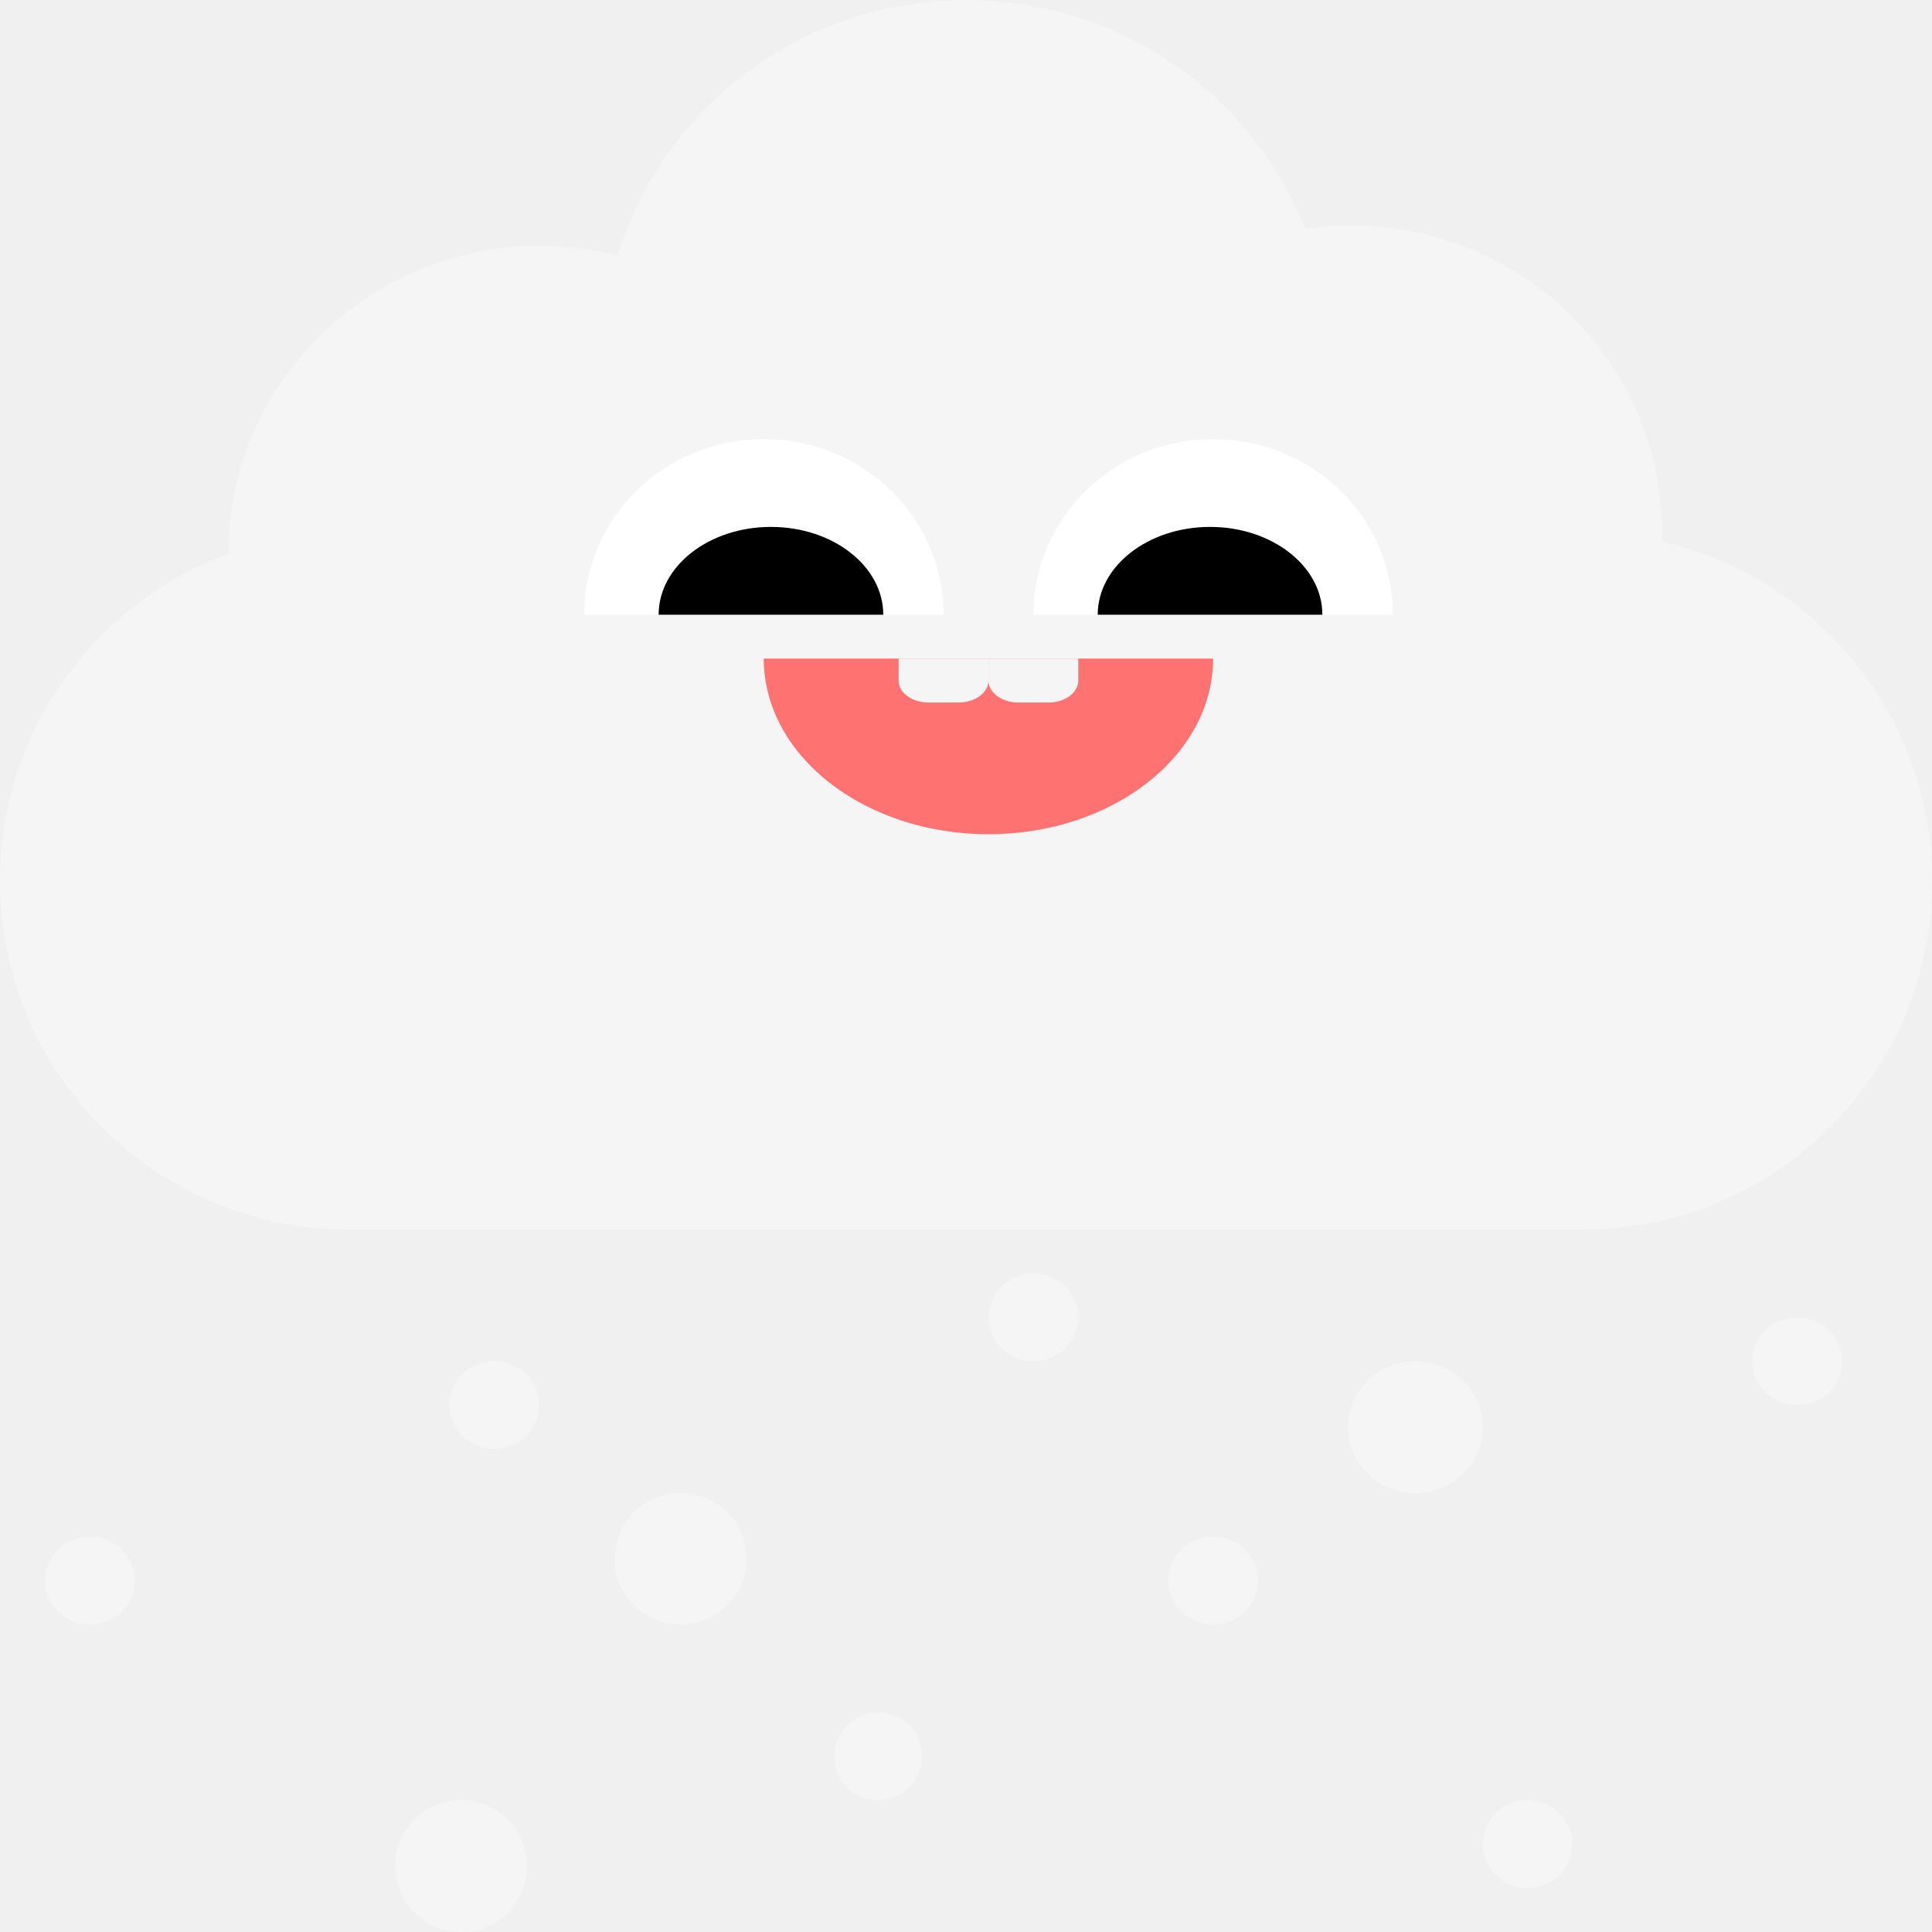
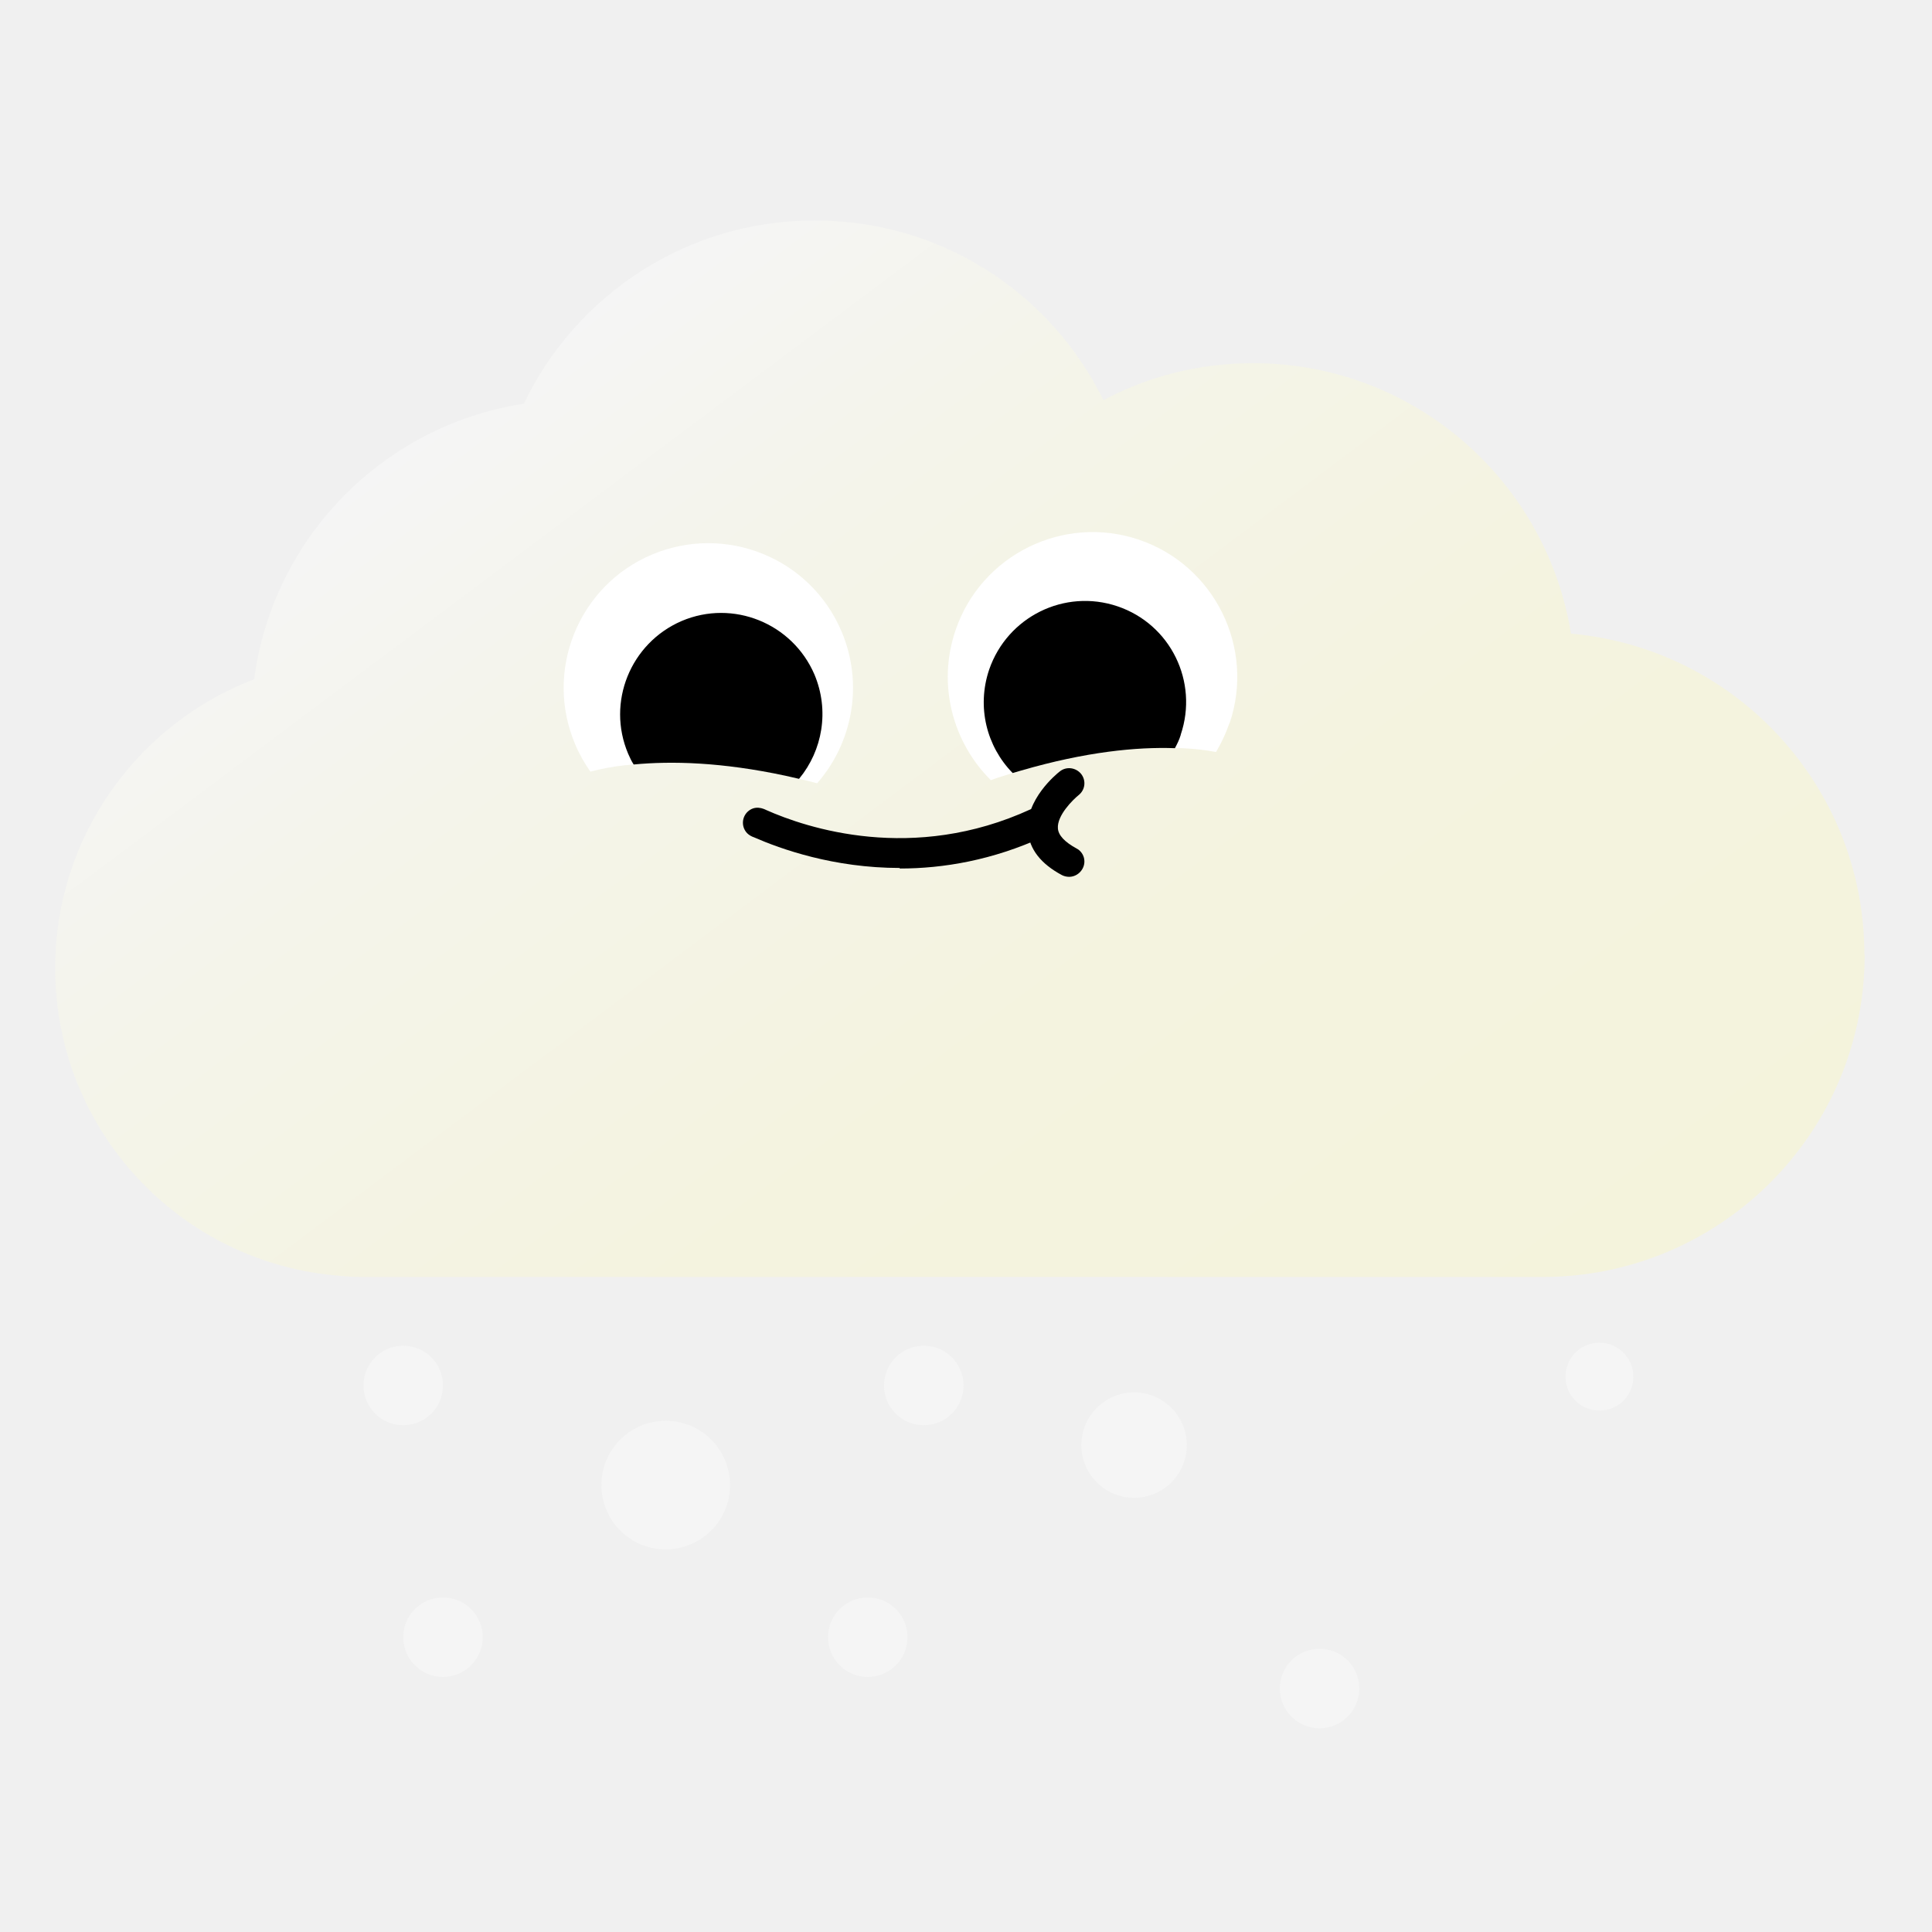
- <svg xmlns="http://www.w3.org/2000/svg" width="44" height="44" viewBox="0 0 44 44" fill="none">
-   <path fill-rule="evenodd" clip-rule="evenodd" d="M14.068 5.819C15.091 2.453 18.255 0 22 0C25.515 0 28.518 2.16 29.72 5.207C30.057 5.159 30.402 5.133 30.753 5.133C34.672 5.133 37.85 8.267 37.85 12.133C37.85 12.2 37.849 12.267 37.847 12.334C41.371 13.142 44 16.297 44 20.067C44 24.448 40.448 28 36.067 28H7.933C3.552 28 0 24.448 0 20.067C0 16.645 2.167 13.729 5.203 12.616L5.203 12.6C5.203 8.734 8.38 5.6 12.3 5.6C12.91 5.6 13.503 5.676 14.068 5.819Z" fill="#F5F5F5" />
-   <path d="M33.767 32.5C33.767 33.328 33.08 34 32.232 34C31.384 34 30.697 33.328 30.697 32.5C30.697 31.671 31.384 31 32.232 31C33.08 31 33.767 31.671 33.767 32.5Z" fill="#F5F5F5" />
-   <path d="M21 40C21 40.552 20.552 41 20 41C19.448 41 19 40.552 19 40C19 39.448 19.448 39 20 39C20.552 39 21 39.448 21 40Z" fill="#F5F5F5" />
-   <path d="M12.279 32C12.279 32.552 11.821 33 11.256 33C10.691 33 10.232 32.552 10.232 32C10.232 31.448 10.691 31 11.256 31C11.821 31 12.279 31.448 12.279 32Z" fill="#F5F5F5" />
-   <path d="M24.558 30C24.558 30.553 24.1 31 23.535 31C22.97 31 22.512 30.553 22.512 30C22.512 29.448 22.97 29 23.535 29C24.1 29 24.558 29.448 24.558 30Z" fill="#F5F5F5" />
-   <path d="M3.07 35.999C3.07 36.552 2.612 36.999 2.047 36.999C1.482 36.999 1.023 36.552 1.023 35.999C1.023 35.447 1.482 34.999 2.047 34.999C2.612 34.999 3.07 35.447 3.07 35.999Z" fill="#F5F5F5" />
-   <path d="M12 42.5C12 43.328 11.328 44 10.5 44C9.672 44 9 43.328 9 42.5C9 41.672 9.672 41 10.5 41C11.328 41 12 41.672 12 42.5Z" fill="#F5F5F5" />
-   <path d="M41.954 31C41.954 31.552 41.496 32 40.931 32C40.365 32 39.907 31.552 39.907 31C39.907 30.447 40.365 30 40.931 30C41.496 30 41.954 30.447 41.954 31Z" fill="#F5F5F5" />
-   <path d="M35.814 42C35.814 42.552 35.356 43 34.791 43C34.226 43 33.768 42.552 33.768 42C33.768 41.447 34.226 41 34.791 41C35.356 41 35.814 41.447 35.814 42Z" fill="#F5F5F5" />
-   <path d="M28.651 35.999C28.651 36.552 28.193 36.999 27.628 36.999C27.063 36.999 26.605 36.552 26.605 35.999C26.605 35.447 27.063 34.999 27.628 34.999C28.193 34.999 28.651 35.447 28.651 35.999Z" fill="#F5F5F5" />
-   <path d="M17 35.5C17 36.328 16.328 37 15.5 37C14.672 37 14 36.328 14 35.5C14 34.672 14.672 34 15.5 34C16.328 34 17 34.672 17 35.5Z" fill="#F5F5F5" />
-   <path fill-rule="evenodd" clip-rule="evenodd" d="M21.489 14C21.489 14 21.489 14 21.489 14C21.489 11.791 19.656 10 17.396 10C15.135 10 13.303 11.791 13.303 14C13.303 14 13.303 14 13.303 14H21.489Z" fill="white" />
-   <path fill-rule="evenodd" clip-rule="evenodd" d="M31.721 14C31.721 14 31.721 14 31.721 14C31.721 11.791 29.889 10 27.628 10C25.368 10 23.535 11.791 23.535 14C23.535 14 23.535 14 23.535 14H31.721Z" fill="white" />
-   <path fill-rule="evenodd" clip-rule="evenodd" d="M20.116 14H15C15 12.895 16.145 12 17.558 12C18.971 12 20.116 12.895 20.116 14Z" fill="black" />
-   <path fill-rule="evenodd" clip-rule="evenodd" d="M30.116 14H25C25 12.895 26.145 12 27.558 12C28.971 12 30.116 12.895 30.116 14Z" fill="black" />
-   <path fill-rule="evenodd" clip-rule="evenodd" d="M17.395 14.999C17.395 17.209 19.686 18.999 22.512 18.999C25.337 18.999 27.628 17.209 27.628 14.999C27.628 14.999 27.628 14.999 27.628 14.999L17.395 14.999Z" fill="#FF7272" />
-   <path d="M20.465 15H22.511V15.5C22.511 15.776 22.206 16 21.829 16H21.147C20.77 16 20.465 15.776 20.465 15.5V15Z" fill="#F5F5F5" />
-   <path d="M22.512 15H24.558V15.5C24.558 15.776 24.253 16 23.876 16H23.194C22.817 16 22.512 15.776 22.512 15.5V15Z" fill="#F5F5F5" />
+ <svg xmlns="http://www.w3.org/2000/svg" width="70" height="70" viewBox="0 0 70 70" fill="none">
+   <g clip-path="url(#clip0_3090_76657)">
+     <path d="M67.56 34.598C67.56 40.638 62.97 45.608 57.08 46.208C56.69 46.248 56.28 46.268 55.88 46.268H13.2C12.92 46.268 12.63 46.258 12.35 46.228C6.56 45.798 2 40.978 2 35.078C2 30.298 5 26.218 9.21 24.608C9.88 19.488 13.89 15.408 18.98 14.628C20.86 10.698 24.87 7.988 29.51 7.988C34.15 7.988 38.08 10.638 39.98 14.498C41.6 13.638 43.45 13.158 45.4 13.158C51.21 13.158 56.02 17.398 56.92 22.958C62.88 23.488 67.55 28.488 67.55 34.588L67.56 34.598Z" fill="url(#paint0_linear_3090_76657)" />
+     <path d="M29.6 28.378C29.38 28.317 29.16 28.267 28.95 28.218C28.79 28.177 28.63 28.148 28.47 28.108C26.14 27.608 24.32 27.567 22.96 27.698C22.85 27.707 22.75 27.718 22.64 27.727C22.16 27.777 21.74 27.867 21.39 27.957C21.18 27.657 20.99 27.328 20.84 26.968C19.71 24.308 20.95 21.227 23.61 20.098C26.28 18.968 29.36 20.207 30.49 22.878C31.3 24.788 30.89 26.918 29.6 28.387V28.378Z" fill="white" />
+     <path d="M28.95 28.219C28.79 28.179 28.63 28.149 28.47 28.109C26.14 27.609 24.32 27.569 22.959 27.699C22.88 27.579 22.82 27.449 22.759 27.309C21.97 25.449 22.84 23.299 24.7 22.499C26.559 21.709 28.709 22.579 29.509 24.439C30.059 25.749 29.799 27.189 28.959 28.209L28.95 28.219Z" fill="black" />
+     <path d="M44.539 26.216C44.41 26.587 44.249 26.927 44.059 27.247C43.7 27.177 43.279 27.127 42.8 27.107C42.719 27.107 42.65 27.107 42.58 27.107C41.2 27.056 39.349 27.236 37.01 27.916C36.91 27.947 36.8 27.977 36.7 28.006C36.44 28.087 36.169 28.166 35.9 28.267C34.52 26.896 33.95 24.806 34.62 22.837C35.55 20.096 38.539 18.627 41.27 19.556C44.01 20.486 45.48 23.477 44.55 26.206L44.539 26.216Z" fill="white" />
+     <path d="M42.78 26.628C42.73 26.798 42.65 26.958 42.57 27.108C41.19 27.058 39.34 27.238 37 27.918C36.9 27.948 36.79 27.978 36.69 28.008C35.75 27.048 35.38 25.618 35.84 24.258C36.5 22.348 38.57 21.318 40.49 21.968C42.41 22.618 43.43 24.698 42.78 26.618V26.628Z" fill="black" />
+     <path d="M32.6 31.448C30.2 31.448 28.28 30.758 27.32 30.338C27.23 30.308 27.14 30.258 27.07 30.188C26.86 29.968 26.87 29.628 27.08 29.418C27.35 29.158 27.66 29.298 27.76 29.348C29.22 29.998 33.07 31.288 37.35 29.318C37.62 29.188 37.95 29.318 38.08 29.588C38.21 29.858 38.08 30.188 37.81 30.318C35.96 31.168 34.18 31.468 32.6 31.468V31.448Z" fill="black" />
+     <path d="M38.74 31.769C38.65 31.769 38.56 31.749 38.48 31.709C37.71 31.299 37.3 30.769 37.24 30.119C37.14 28.979 38.27 28.049 38.4 27.949C38.64 27.759 38.98 27.809 39.17 28.039C39.36 28.279 39.32 28.619 39.08 28.809C38.87 28.979 38.29 29.549 38.33 30.019C38.35 30.269 38.58 30.509 39 30.739C39.27 30.879 39.37 31.209 39.22 31.479C39.12 31.659 38.93 31.769 38.74 31.769Z" fill="black" />
+     <path d="M14.61 51.638C15.405 51.638 16.05 50.993 16.05 50.198C16.05 49.403 15.405 48.758 14.61 48.758C13.815 48.758 13.17 49.403 13.17 50.198C13.17 50.993 13.815 51.638 14.61 51.638Z" fill="#F5F5F5" />
+     <path d="M24.12 56.137C25.407 56.137 26.45 55.093 26.45 53.807C26.45 52.52 25.407 51.477 24.12 51.477C22.833 51.477 21.79 52.52 21.79 53.807C21.79 55.093 22.833 56.137 24.12 56.137Z" fill="#F5F5F5" />
+     <path d="M16.05 60.759C16.846 60.759 17.49 60.114 17.49 59.319C17.49 58.524 16.846 57.879 16.05 57.879C15.255 57.879 14.61 58.524 14.61 59.319C14.61 60.114 15.255 60.759 16.05 60.759Z" fill="#F5F5F5" />
+     <path d="M33.47 51.638C34.266 51.638 34.91 50.993 34.91 50.198C34.91 49.403 34.266 48.758 33.47 48.758C32.675 48.758 32.03 49.403 32.03 50.198C32.03 50.993 32.675 51.638 33.47 51.638Z" fill="#F5F5F5" />
+     <path d="M41.09 54.269C42.145 54.269 43 53.414 43 52.359C43 51.304 42.145 50.449 41.09 50.449C40.035 50.449 39.18 51.304 39.18 52.359C39.18 53.414 40.035 54.269 41.09 54.269Z" fill="#F5F5F5" />
+     <path d="M31.44 60.759C32.235 60.759 32.88 60.114 32.88 59.319C32.88 58.524 32.235 57.879 31.44 57.879C30.645 57.879 30 58.524 30 59.319C30 60.114 30.645 60.759 31.44 60.759Z" fill="#F5F5F5" />
+     <path d="M47.81 62.618C48.605 62.618 49.25 61.974 49.25 61.178C49.25 60.383 48.605 59.738 47.81 59.738C47.015 59.738 46.37 60.383 46.37 61.178C46.37 61.974 47.015 62.618 47.81 62.618Z" fill="#F5F5F5" />
+     <path d="M57.95 51.108C58.629 51.108 59.18 50.558 59.18 49.878C59.18 49.199 58.629 48.648 57.95 48.648C57.27 48.648 56.72 49.199 56.72 49.878C56.72 50.558 57.27 51.108 57.95 51.108Z" fill="#F5F5F5" />
+   </g>
+   <defs>
+     <linearGradient id="paint0_linear_3090_76657" x1="18.62" y1="13.198" x2="49.29" y2="54.128" gradientUnits="userSpaceOnUse">
+       <stop stop-color="#F5F5F5" />
+       <stop offset="0.22" stop-color="#F4F4EA" />
+       <stop offset="0.59" stop-color="#F4F3DF" />
+       <stop offset="1" stop-color="#F4F3DC" />
+     </linearGradient>
+     <clipPath id="clip0_3090_76657">
+       <rect width="65.56" height="54.63" fill="white" transform="translate(2 8)" />
+     </clipPath>
+   </defs>
</svg>
